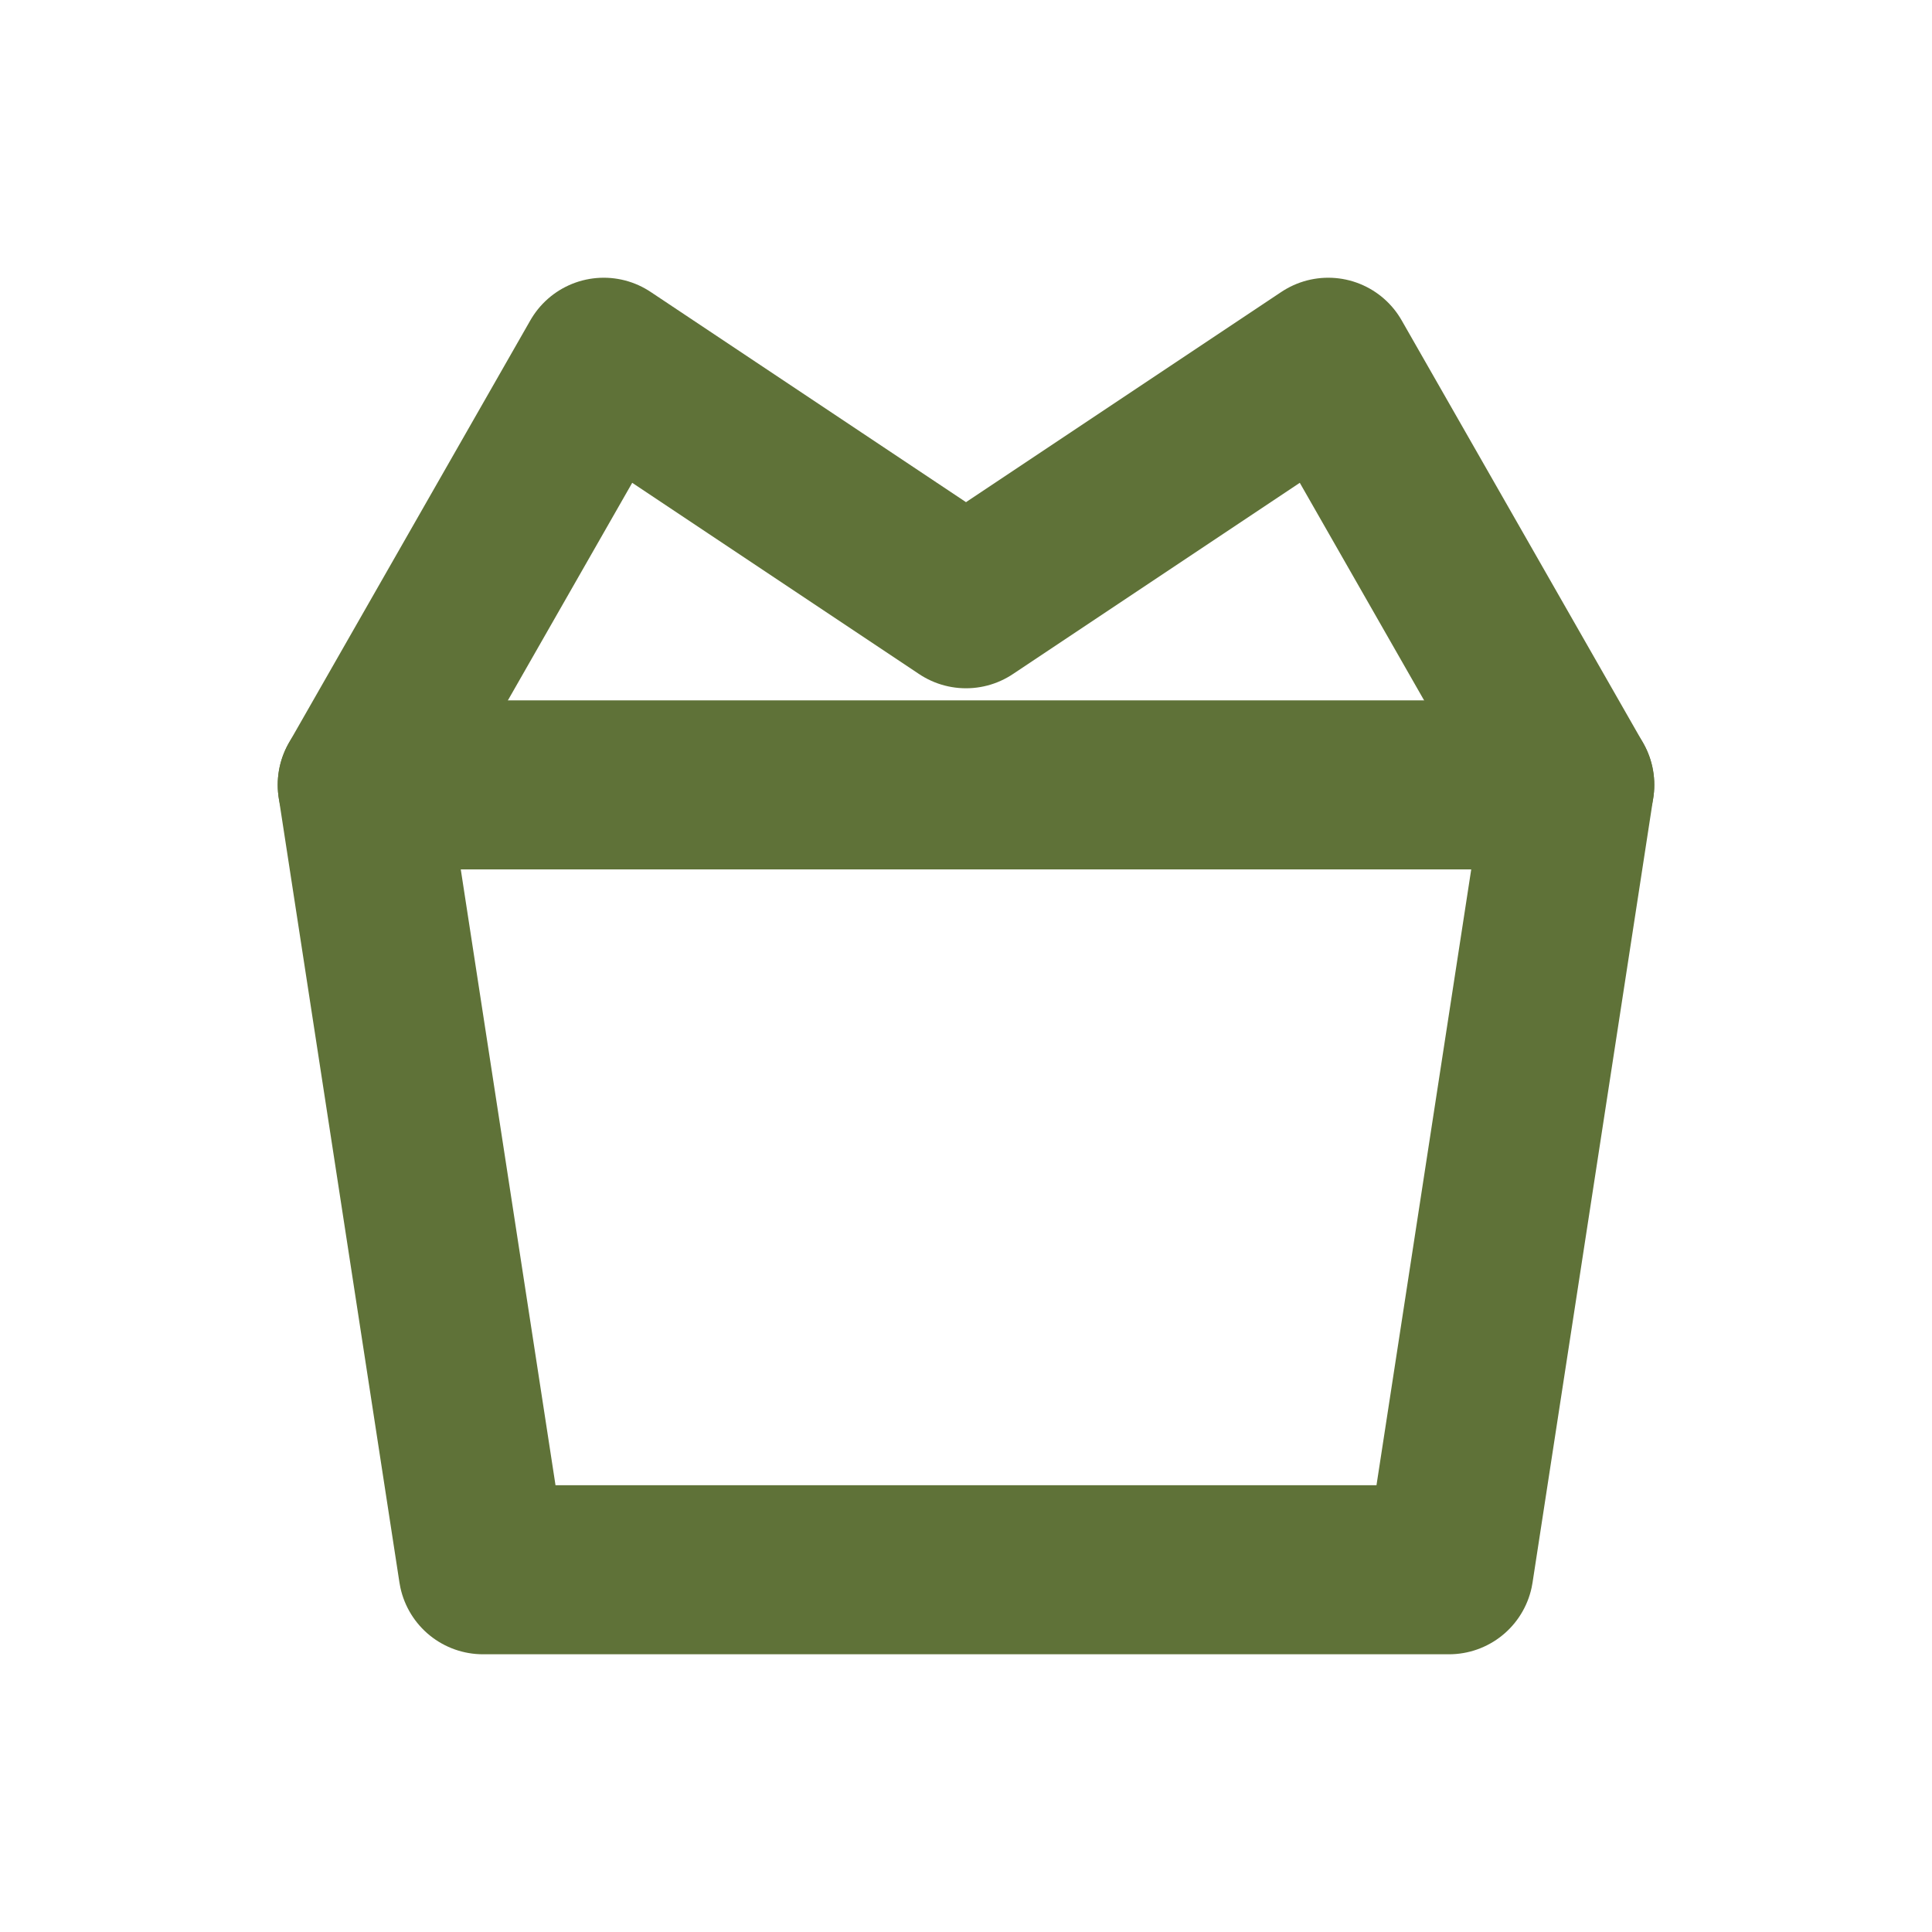
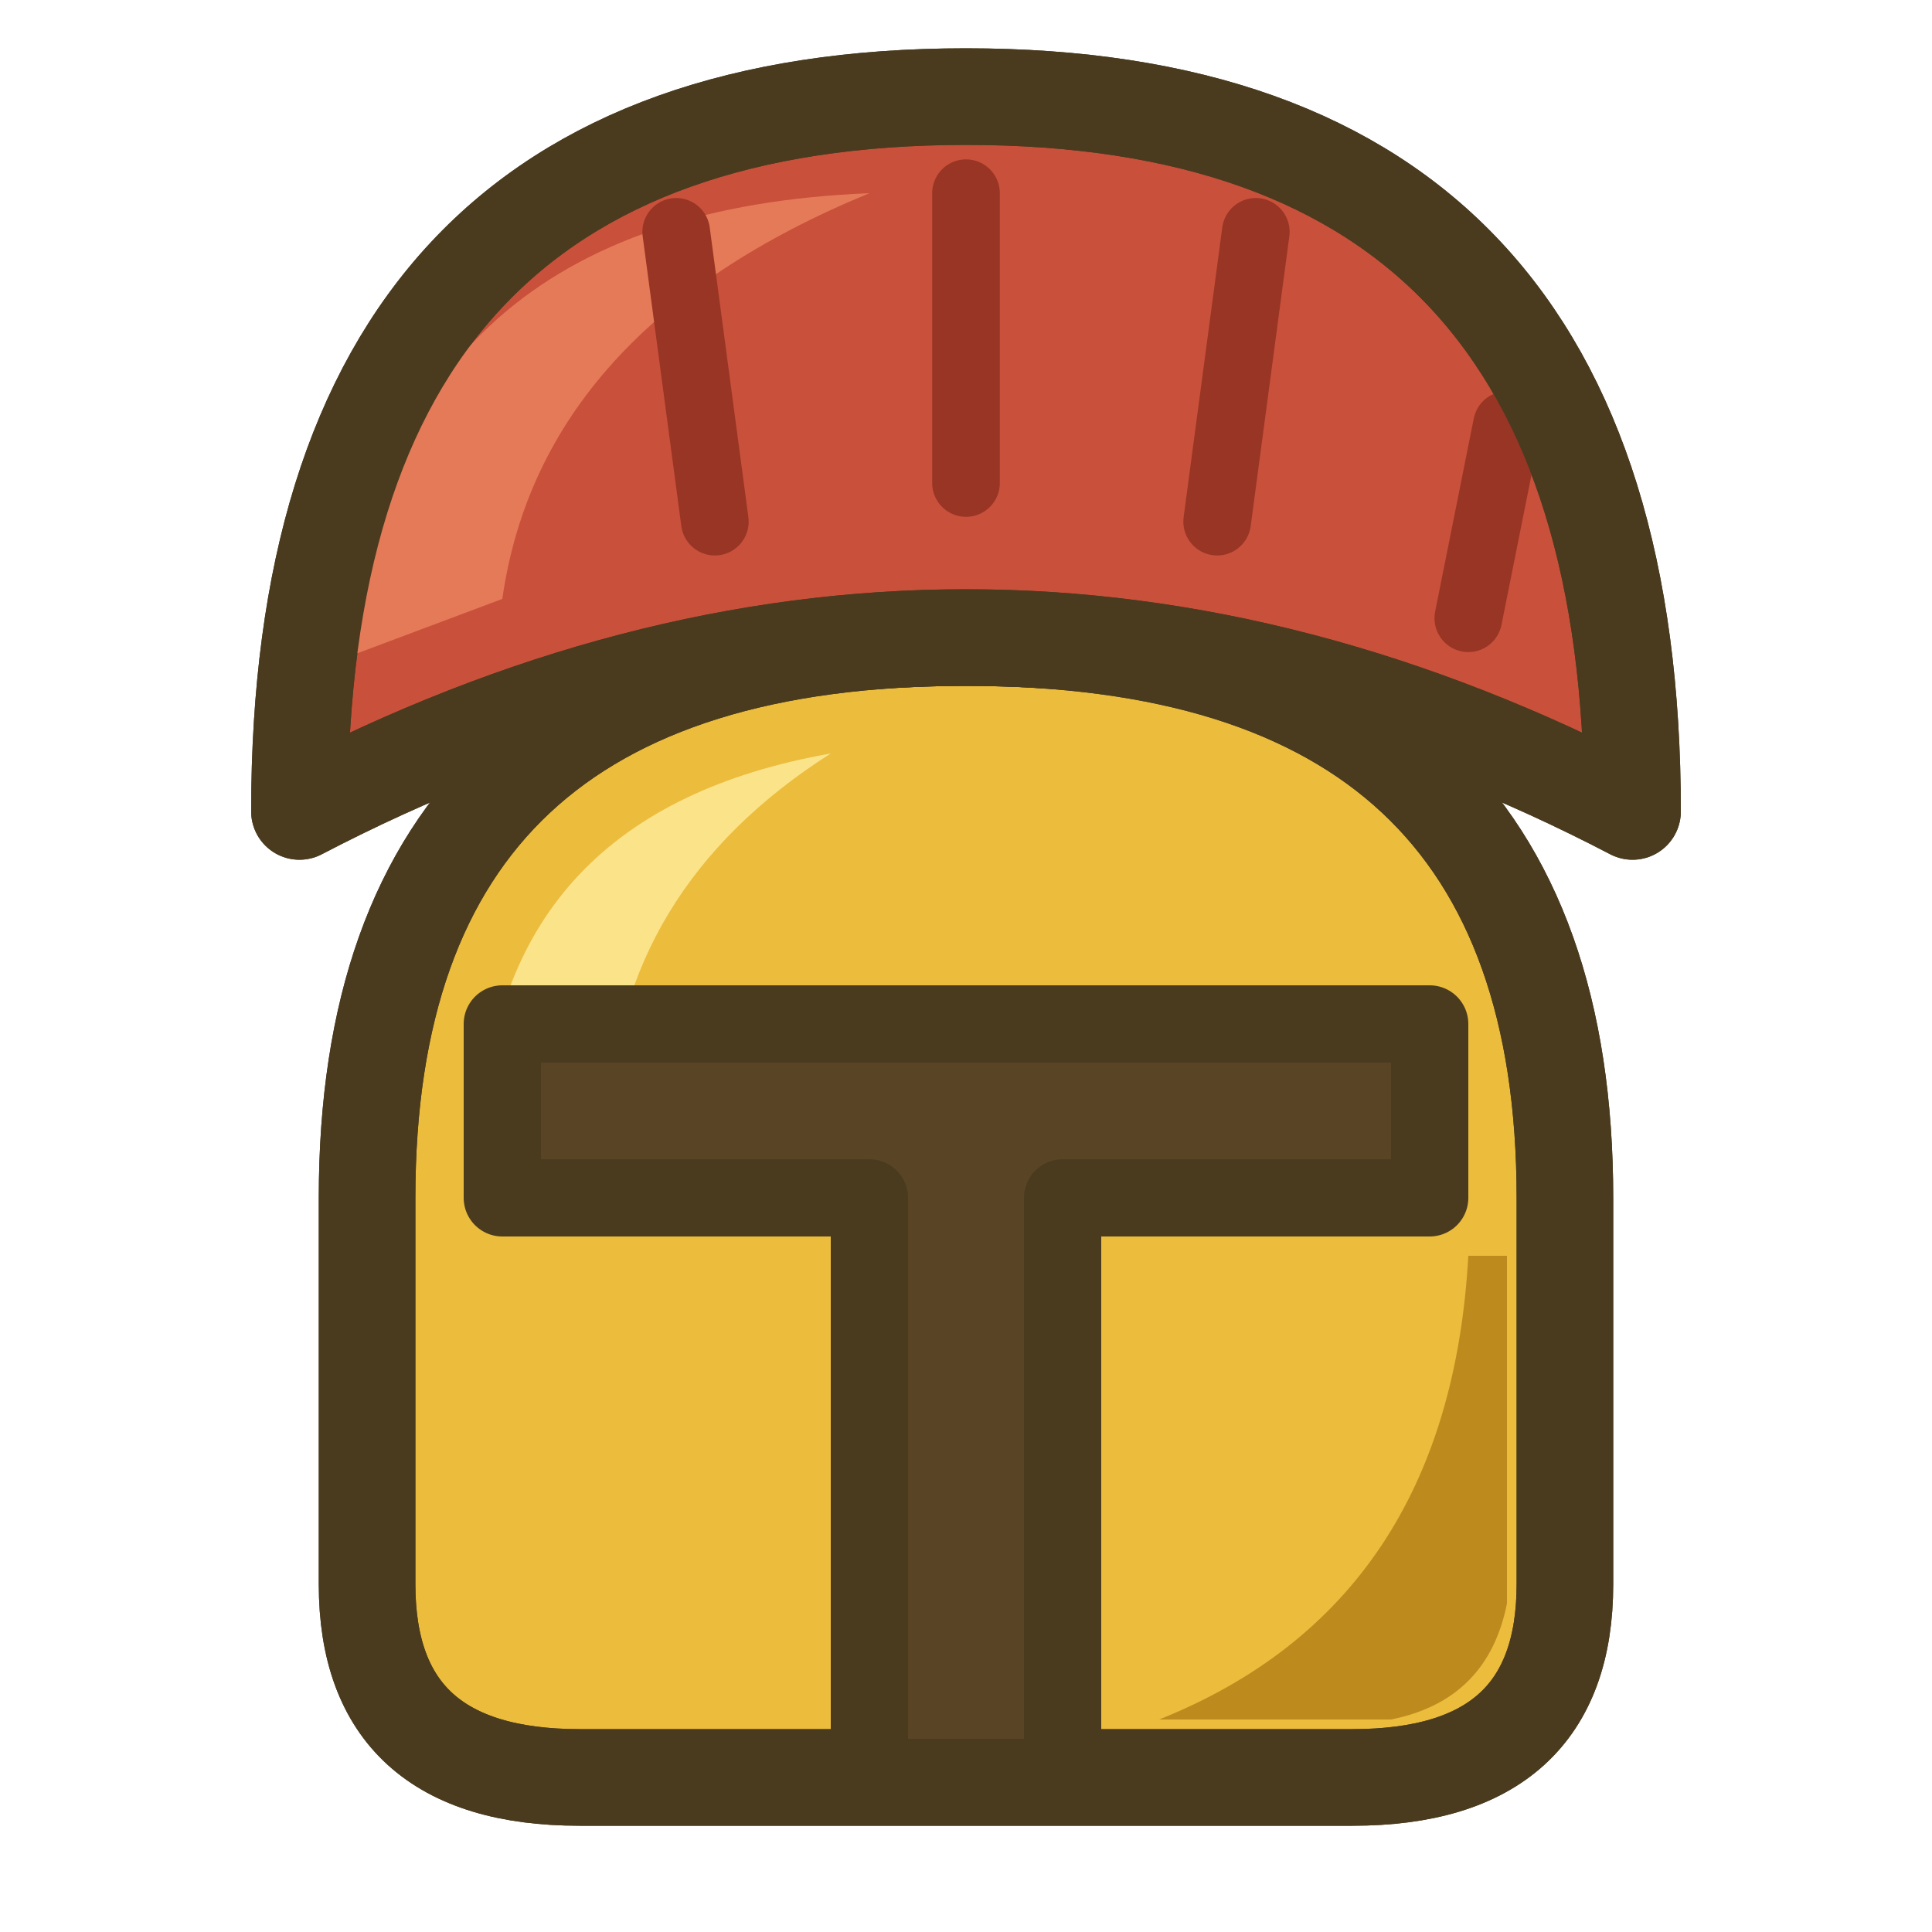
- <svg xmlns="http://www.w3.org/2000/svg" viewBox="0 0 16 16" fill="none" stroke="#5f7238" stroke-width="1.4" stroke-linecap="round" stroke-linejoin="round">
-   <path d="M3 6.5 5 3l3 2 3-2 2 3.5" />
-   <path d="M3 6.5h10l-1 6.5H4z" />
+ <svg xmlns="http://www.w3.org/2000/svg" viewBox="0 0 20 20">
+   <g stroke="#4a3b1f" stroke-width="1" stroke-linejoin="round" stroke-linecap="round">
+     <path d="M3.8 12.4Q3.8 6.6 10 6.6Q16.2 6.6 16.2 12.4V16.4Q16.2 18.4 14 18.4H6Q3.8 18.4 3.8 16.4Z" fill="#ecbc3c" />
+     <path d="M5 11.6Q5.2 8.4 8.6 7.8Q6.4 9.2 6.3 11.6Z" fill="#fbe38a" stroke="none" />
+     <path d="M15.2 13H15.6V16.6Q15.4 17.6 14.4 17.8H12Q15 16.6 15.2 13Z" fill="#bd8a1e" stroke="none" />
+     <path d="M3.8 12.4Q3.8 6.6 10 6.6Q16.2 6.6 16.2 12.4V16.4Q16.2 18.4 14 18.4H6Q3.8 18.4 3.8 16.4Z" fill="none" />
+     <path d="M5.2 10.6H14.8V12.4H11V18.4H9V12.4H5.2Z" fill="#5a4426" stroke-width=".8" />
+     <path d="M3.1 8.4Q3.1 1 10 1Q16.9 1 16.9 8.4Q10 4.8 3.1 8.4Z" fill="#c9503a" />
+     <path d="M3.6 6.8Q4 2.2 9 2Q5.6 3.4 5.2 6.2Z" fill="#e57a58" stroke="none" />
+     <path d="M7 2.4 7.4 5.4M10 2V5M13 2.4 12.6 5.4M15.6 4.4 15.2 6.4" fill="none" stroke="#983524" stroke-width="0.7" />
+     <path d="M3.1 8.4Q3.1 1 10 1Q16.9 1 16.9 8.4Q10 4.8 3.1 8.4Z" fill="none" />
+   </g>
</svg>
